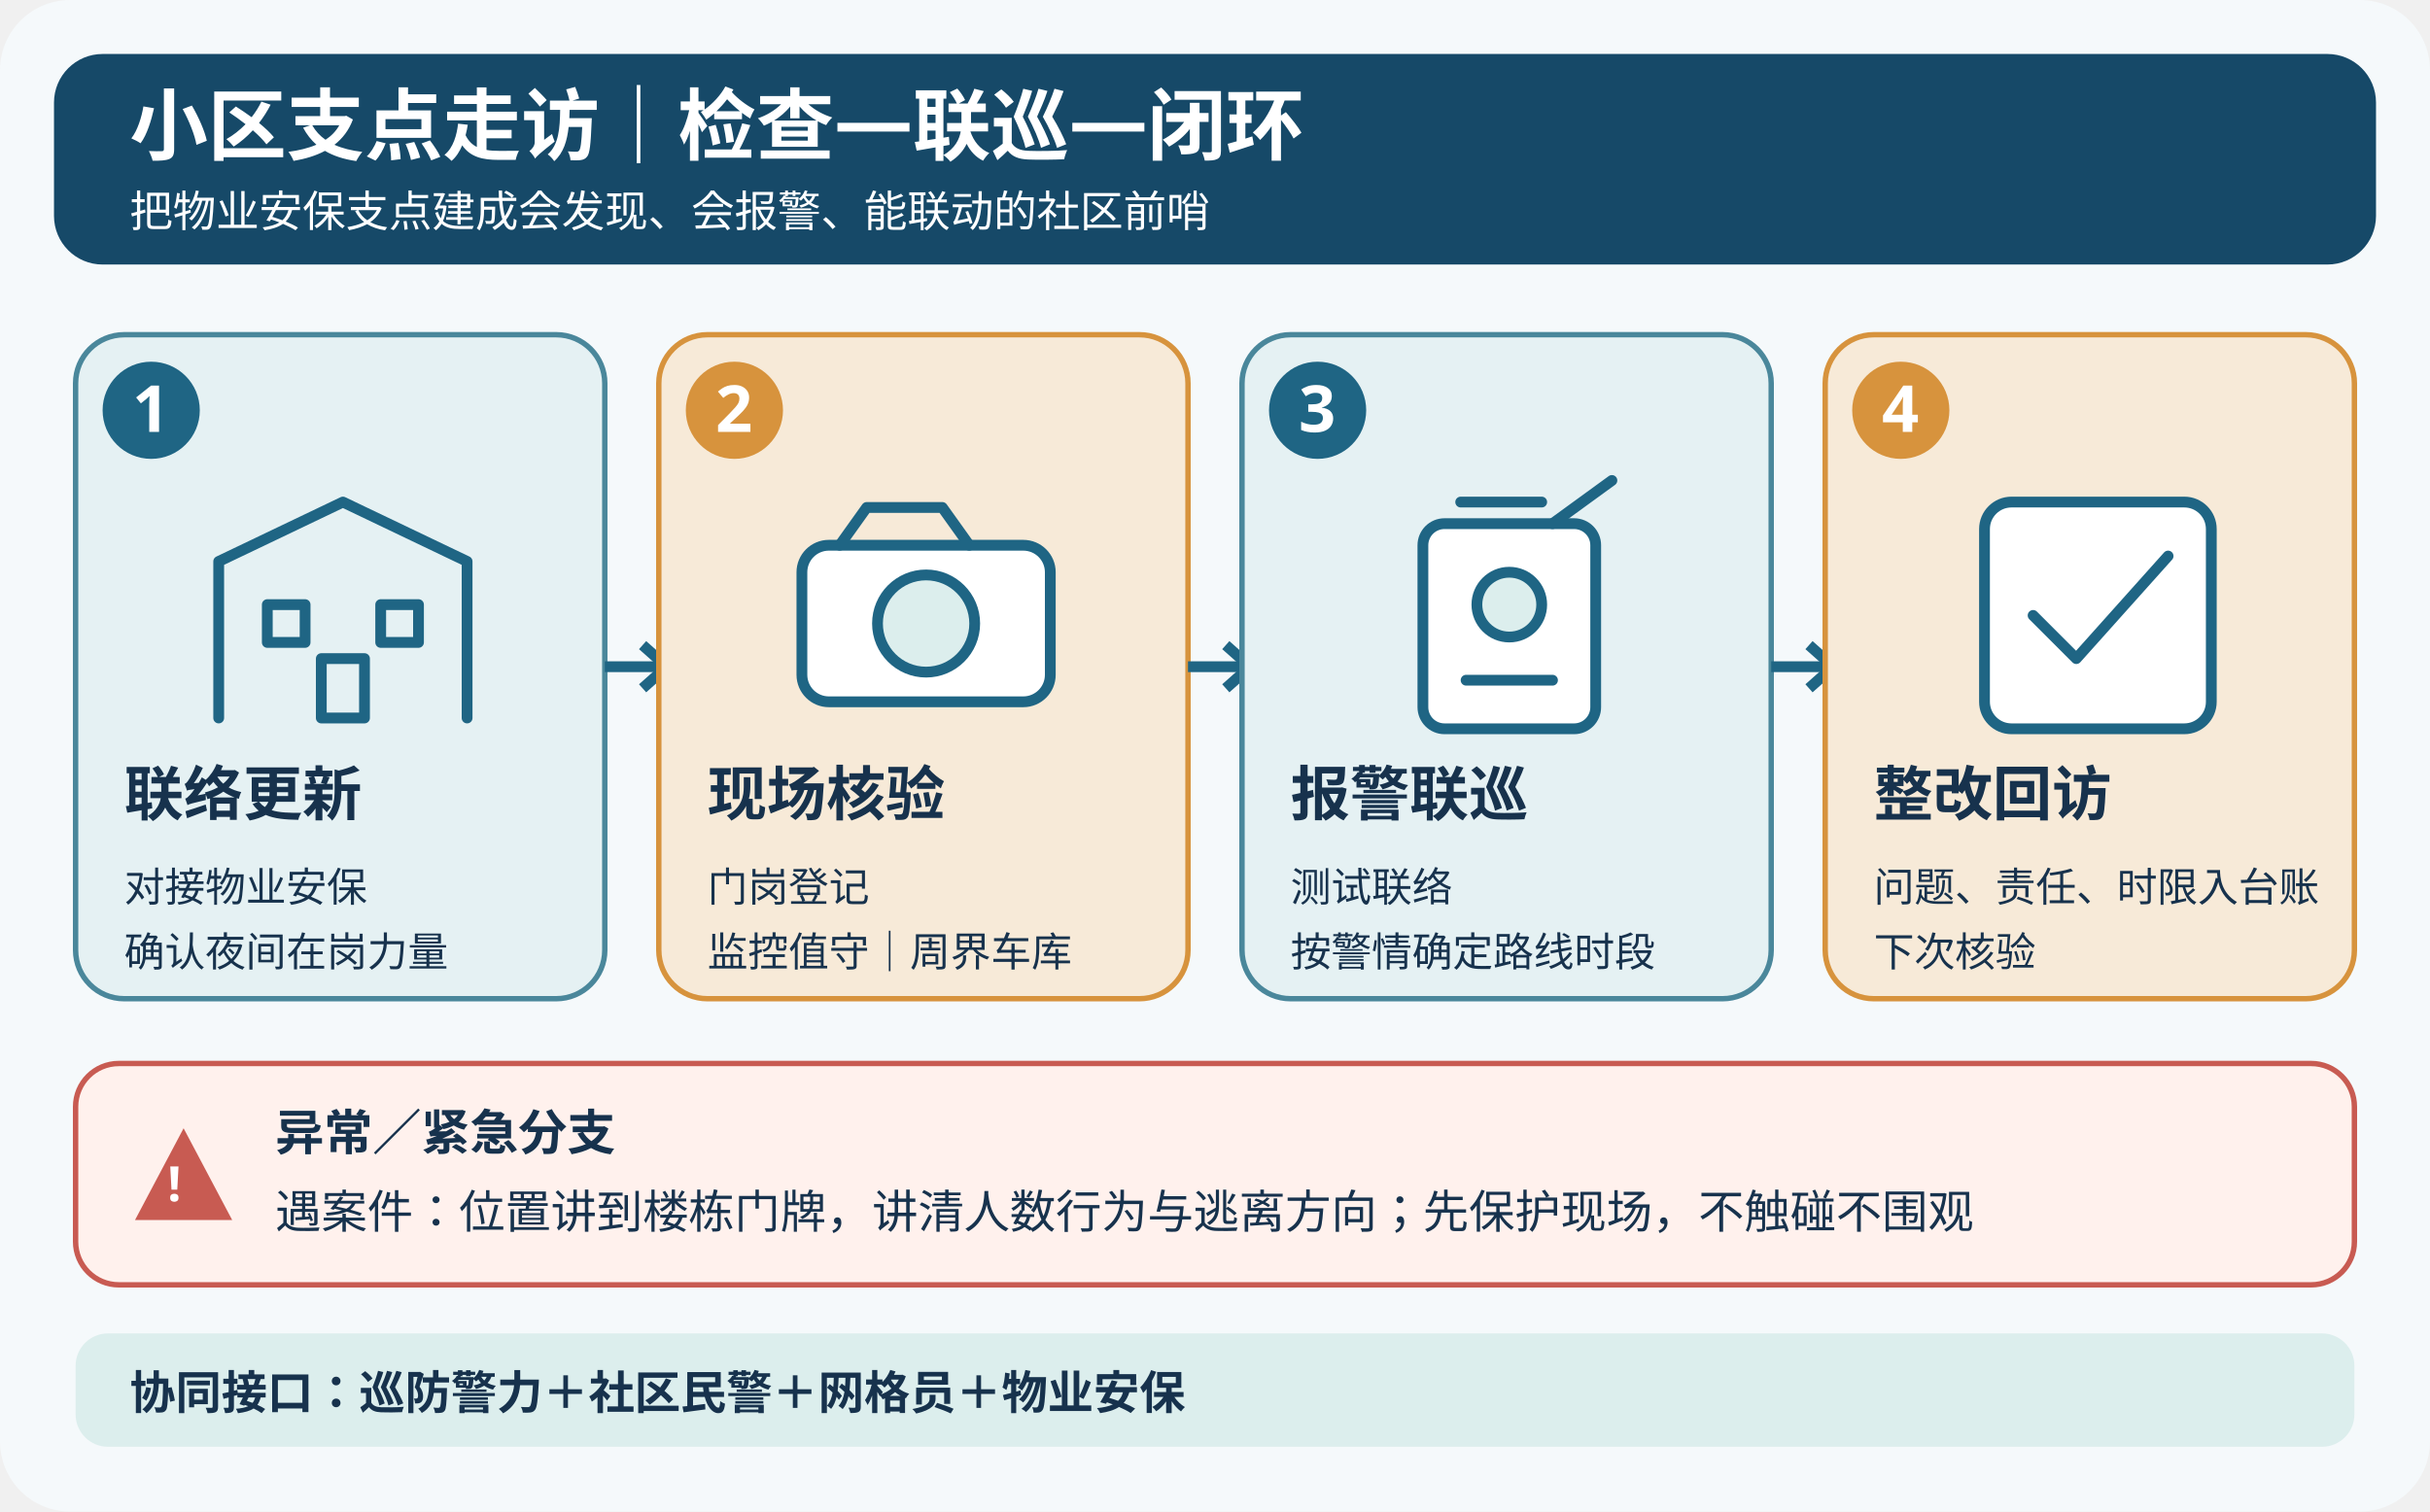
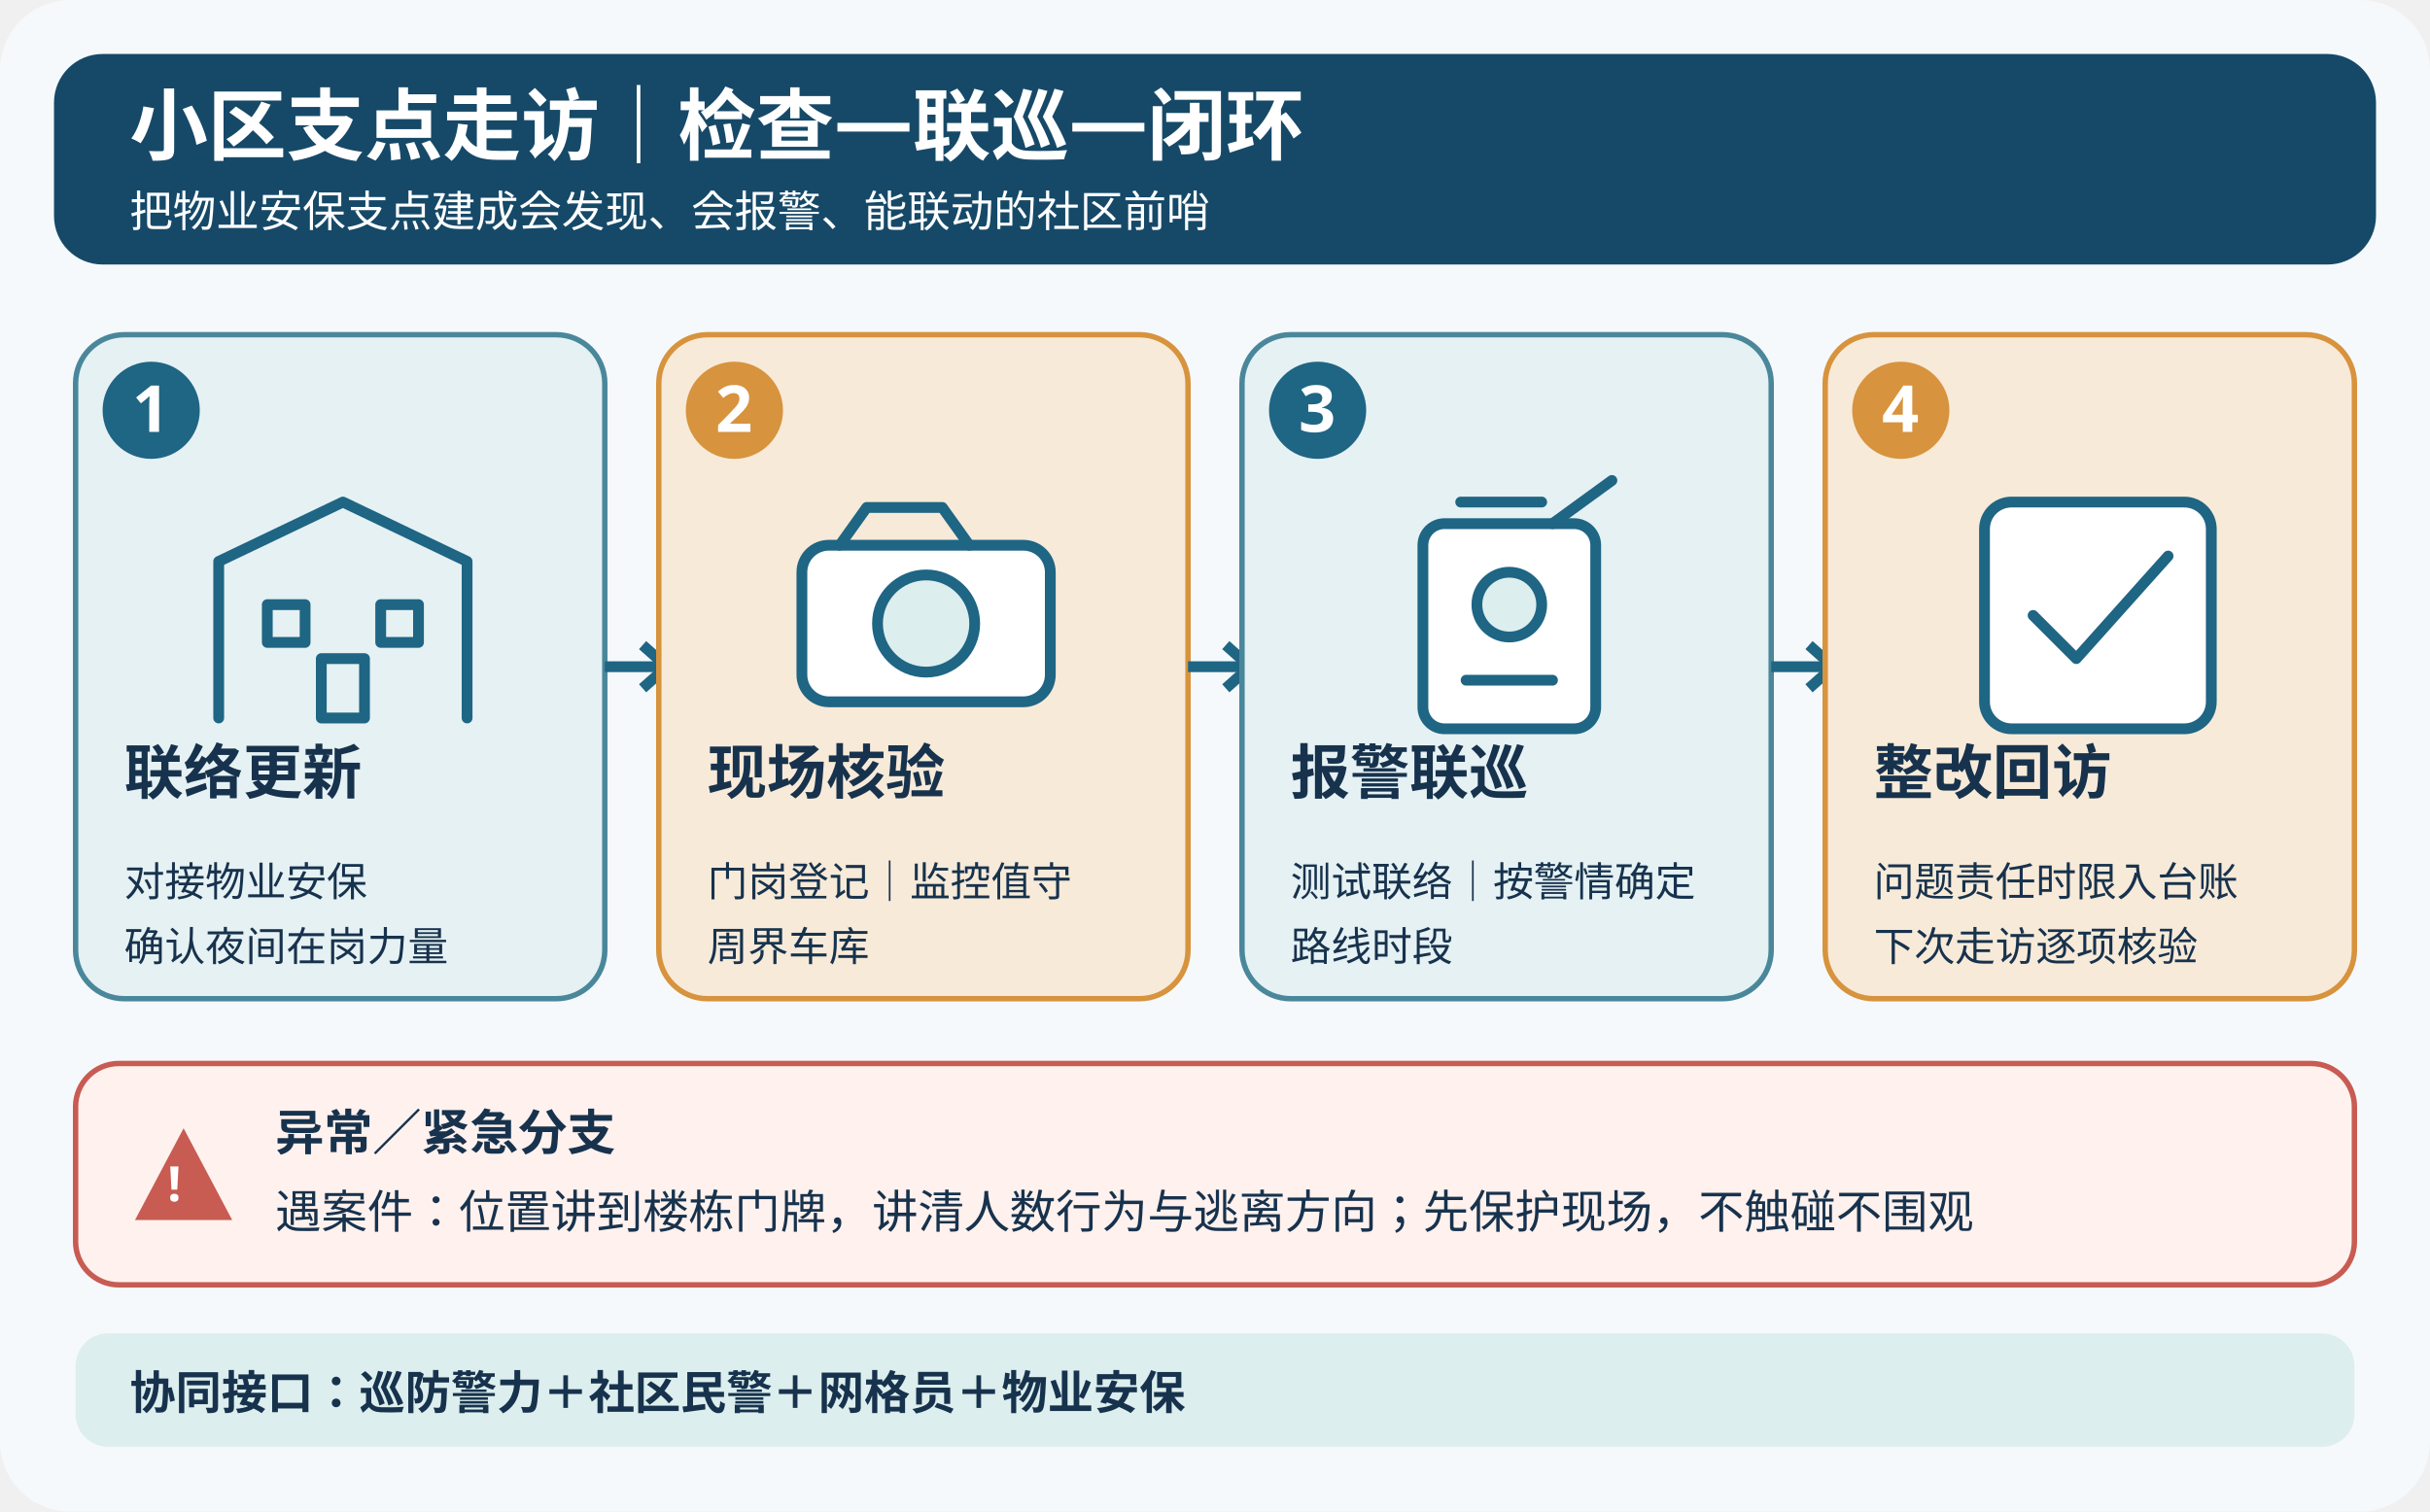
<svg xmlns="http://www.w3.org/2000/svg" viewBox="0 0 900 560" role="img" aria-labelledby="title desc">
  <defs>
    <style>
    .light{fill:#fff}.dark{fill:#17324d}.desktop{display:block}.mobile{display:none}
    text{font-family:"Microsoft YaHei","PingFang SC",sans-serif}
    @media (max-width:500px){.desktop{display:none}.mobile{display:block}}
  </style>
  </defs>
  <rect width="900" height="560" rx="26" fill="#f5f9fb" />
  <g class="desktop">
    <rect x="20" y="20" width="860" height="78" rx="18" fill="#164968" />
    <text x="48" y="57" class="light" font-size="29" font-weight="700">小区支点走访｜检查—联巡—闭环</text>
    <text x="48" y="84" class="light" font-size="16">把物业安保支点建成会发现、会报警、能联动的社区前哨</text>
    <g transform="translate(28 124)">
      <rect width="196" height="246" rx="18" fill="#e5f1f3" stroke="#4a879b" stroke-width="2" />
      <circle cx="28" cy="28" r="18" fill="#1f6584" />
      <text x="21" y="36" class="light" font-size="24" font-weight="700">1</text>
      <g transform="translate(43 50)" fill="none" stroke="#1f6584" stroke-width="4" stroke-linecap="round" stroke-linejoin="round">
        <path d="M10 92V34l46-22 46 22v58" />
        <path d="M28 50h14v14H28zM70 50h14v14H70zM48 70h16v22H48z" />
      </g>
-       <text x="18" y="178" class="dark" font-size="22" font-weight="700">联络更新</text>
-       <text x="18" y="210" class="dark" font-size="15">对接物业安保</text>
-       <text x="18" y="234" class="dark" font-size="15">确认夜间在岗力量</text>
+       <text x="18" y="170" class="dark" font-size="22" font-weight="700">联络更新</text>
+       <text x="18" y="208" class="dark" font-size="15">对接物业安保</text>
+       <text x="18" y="232" class="dark" font-size="15">确认夜间在岗力量</text>
    </g>
    <path d="M224 247h20" stroke="#1f6584" stroke-width="4" />
    <path d="M238 239l9 8-9 8" fill="none" stroke="#1f6584" stroke-width="4" />
    <g transform="translate(244 124)">
      <rect width="196" height="246" rx="18" fill="#f7ead8" stroke="#d7933d" stroke-width="2" />
      <circle cx="28" cy="28" r="18" fill="#d7933d" />
      <text x="21" y="36" class="light" font-size="24" font-weight="700">2</text>
      <g transform="translate(43 50)" fill="none" stroke="#1f6584" stroke-width="4" stroke-linecap="round" stroke-linejoin="round">
        <rect x="10" y="28" width="92" height="58" rx="10" fill="#fff" />
        <circle cx="56" cy="57" r="18" fill="#dceeed" />
        <path d="M24 28l10-14h28l10 14" />
      </g>
-       <text x="18" y="178" class="dark" font-size="22" font-weight="700">现场核验</text>
-       <text x="18" y="210" class="dark" font-size="15">门岗登记</text>
-       <text x="18" y="234" class="dark" font-size="15">监控值守｜周界车库</text>
+       <text x="18" y="170" class="dark" font-size="22" font-weight="700">现场核验</text>
+       <text x="18" y="208" class="dark" font-size="15">门岗登记｜监控值守</text>
+       <text x="18" y="232" class="dark" font-size="15">周界车库</text>
    </g>
    <path d="M440 247h20" stroke="#1f6584" stroke-width="4" />
    <path d="M454 239l9 8-9 8" fill="none" stroke="#1f6584" stroke-width="4" />
    <g transform="translate(460 124)">
      <rect width="196" height="246" rx="18" fill="#e5f1f3" stroke="#4a879b" stroke-width="2" />
      <circle cx="28" cy="28" r="18" fill="#1f6584" />
      <text x="21" y="36" class="light" font-size="24" font-weight="700">3</text>
      <g transform="translate(43 50)" fill="none" stroke="#1f6584" stroke-width="4" stroke-linecap="round" stroke-linejoin="round">
        <rect x="24" y="20" width="64" height="76" rx="8" fill="#fff" />
        <path d="M72 20L94 4M38 12h30" />
        <circle cx="56" cy="50" r="12" fill="#dceeed" />
        <path d="M40 78h32" />
      </g>
-       <text x="18" y="178" class="dark" font-size="22" font-weight="700">报警联巡</text>
-       <text x="18" y="210" class="dark" font-size="15">测试联络</text>
-       <text x="18" y="234" class="dark" font-size="15">按警情确定路线时段</text>
+       <text x="18" y="170" class="dark" font-size="22" font-weight="700">报警联巡</text>
+       <text x="18" y="208" class="dark" font-size="15">测试联络｜按警情确定</text>
+       <text x="18" y="232" class="dark" font-size="15">路线时段</text>
    </g>
    <path d="M656 247h20" stroke="#1f6584" stroke-width="4" />
    <path d="M670 239l9 8-9 8" fill="none" stroke="#1f6584" stroke-width="4" />
    <g transform="translate(676 124)">
      <rect width="196" height="246" rx="18" fill="#f7ead8" stroke="#d7933d" stroke-width="2" />
      <circle cx="28" cy="28" r="18" fill="#d7933d" />
      <text x="21" y="36" class="light" font-size="24" font-weight="700">4</text>
      <g transform="translate(43 50)" fill="none" stroke="#1f6584" stroke-width="4" stroke-linecap="round" stroke-linejoin="round">
        <rect x="16" y="12" width="84" height="84" rx="10" fill="#fff" />
        <path d="M34 54l16 16 34-38" />
      </g>
-       <text x="18" y="178" class="dark" font-size="22" font-weight="700">整改回访</text>
-       <text x="18" y="210" class="dark" font-size="15">问题、责任、时限入台账</text>
-       <text x="18" y="234" class="dark" font-size="15">下次核验</text>
+       <text x="18" y="170" class="dark" font-size="22" font-weight="700">整改回访</text>
+       <text x="18" y="208" class="dark" font-size="15">问题责任时限入台账</text>
+       <text x="18" y="232" class="dark" font-size="15">下次走访逐项核验</text>
    </g>
    <rect x="28" y="394" width="844" height="82" rx="16" fill="#fff1ed" stroke="#c85b52" stroke-width="2" />
    <path d="M50 452l18-34 18 34z" fill="#c85b52" />
    <text x="62" y="445" class="light" font-size="18" font-weight="700">!</text>
    <text x="102" y="426" class="dark" font-size="18" font-weight="700">异常／紧急分支</text>
    <text x="102" y="455" class="dark" font-size="17">遇案件：位置讲到楼栋门牌，讲清人数行为与逃离方向；先保护现场，不触碰不围观</text>
    <rect x="28" y="494" width="844" height="42" rx="12" fill="#dceeed" />
    <text x="48" y="522" class="dark" font-size="17" font-weight="700">协同接口：巡防警力＋社区民警＋网格员＋物业安保</text>
  </g>
  <g class="mobile" aria-label="移动端流程重排">
    <rect width="900" height="560" rx="26" fill="#f5f9fb" />
    <rect x="20" y="18" width="860" height="68" rx="18" fill="#164968" />
    <text x="46" y="61" class="light" font-size="32" font-weight="700">小区支点走访｜检查—联巡—闭环</text>
    <g transform="translate(28 104)">
      <rect width="410" height="122" rx="16" fill="#e5f1f3" stroke="#4a879b" stroke-width="2" />
      <circle cx="36" cy="38" r="22" fill="#1f6584" />
      <text x="28" y="47" class="light" font-size="28" font-weight="700">1</text>
      <text x="72" y="44" class="dark" font-size="30" font-weight="700">联络更新</text>
      <text x="24" y="82" class="dark" font-size="25">对接物业安保 · </text>
      <text x="24" y="111" class="dark" font-size="25">确认夜间在岗力量</text>
    </g>
    <g transform="translate(460 104)">
      <rect width="410" height="122" rx="16" fill="#f7ead8" stroke="#d7933d" stroke-width="2" />
      <circle cx="36" cy="38" r="22" fill="#d7933d" />
      <text x="28" y="47" class="light" font-size="28" font-weight="700">2</text>
      <text x="72" y="44" class="dark" font-size="30" font-weight="700">现场核验</text>
      <text x="24" y="82" class="dark" font-size="25">门岗登记 · 监控</text>
      <text x="24" y="111" class="dark" font-size="25">值守 · 周界车库</text>
    </g>
    <g transform="translate(28 246)">
      <rect width="410" height="122" rx="16" fill="#e5f1f3" stroke="#4a879b" stroke-width="2" />
      <circle cx="36" cy="38" r="22" fill="#1f6584" />
      <text x="28" y="47" class="light" font-size="28" font-weight="700">3</text>
      <text x="72" y="44" class="dark" font-size="30" font-weight="700">报警联巡</text>
      <text x="24" y="82" class="dark" font-size="25">测试联络 · 按</text>
      <text x="24" y="111" class="dark" font-size="25">警情确定路线时段</text>
    </g>
    <g transform="translate(460 246)">
      <rect width="410" height="122" rx="16" fill="#f7ead8" stroke="#d7933d" stroke-width="2" />
      <circle cx="36" cy="38" r="22" fill="#d7933d" />
      <text x="28" y="47" class="light" font-size="28" font-weight="700">4</text>
      <text x="72" y="44" class="dark" font-size="30" font-weight="700">整改回访</text>
      <text x="24" y="82" class="dark" font-size="25">问题、责任、时限入</text>
      <text x="24" y="111" class="dark" font-size="25">台账 · 下次核验</text>
    </g>
    <rect x="28" y="398" width="844" height="112" rx="16" fill="#fff1ed" stroke="#c85b52" stroke-width="2" />
    <text x="50" y="434" class="dark" font-size="27" font-weight="700">紧急分支</text>
    <text x="50" y="468" class="dark" font-size="25">遇案件：位置讲到楼栋门牌，讲清人数行为</text>
    <text x="50" y="500" class="dark" font-size="25">与逃离方向；先保护现场，不触碰不围观</text>
    <text x="40" y="548" class="dark" font-size="25" font-weight="700">协同接口：巡防警力＋社区民警＋网格员＋物业安保</text>
  </g>
</svg>
